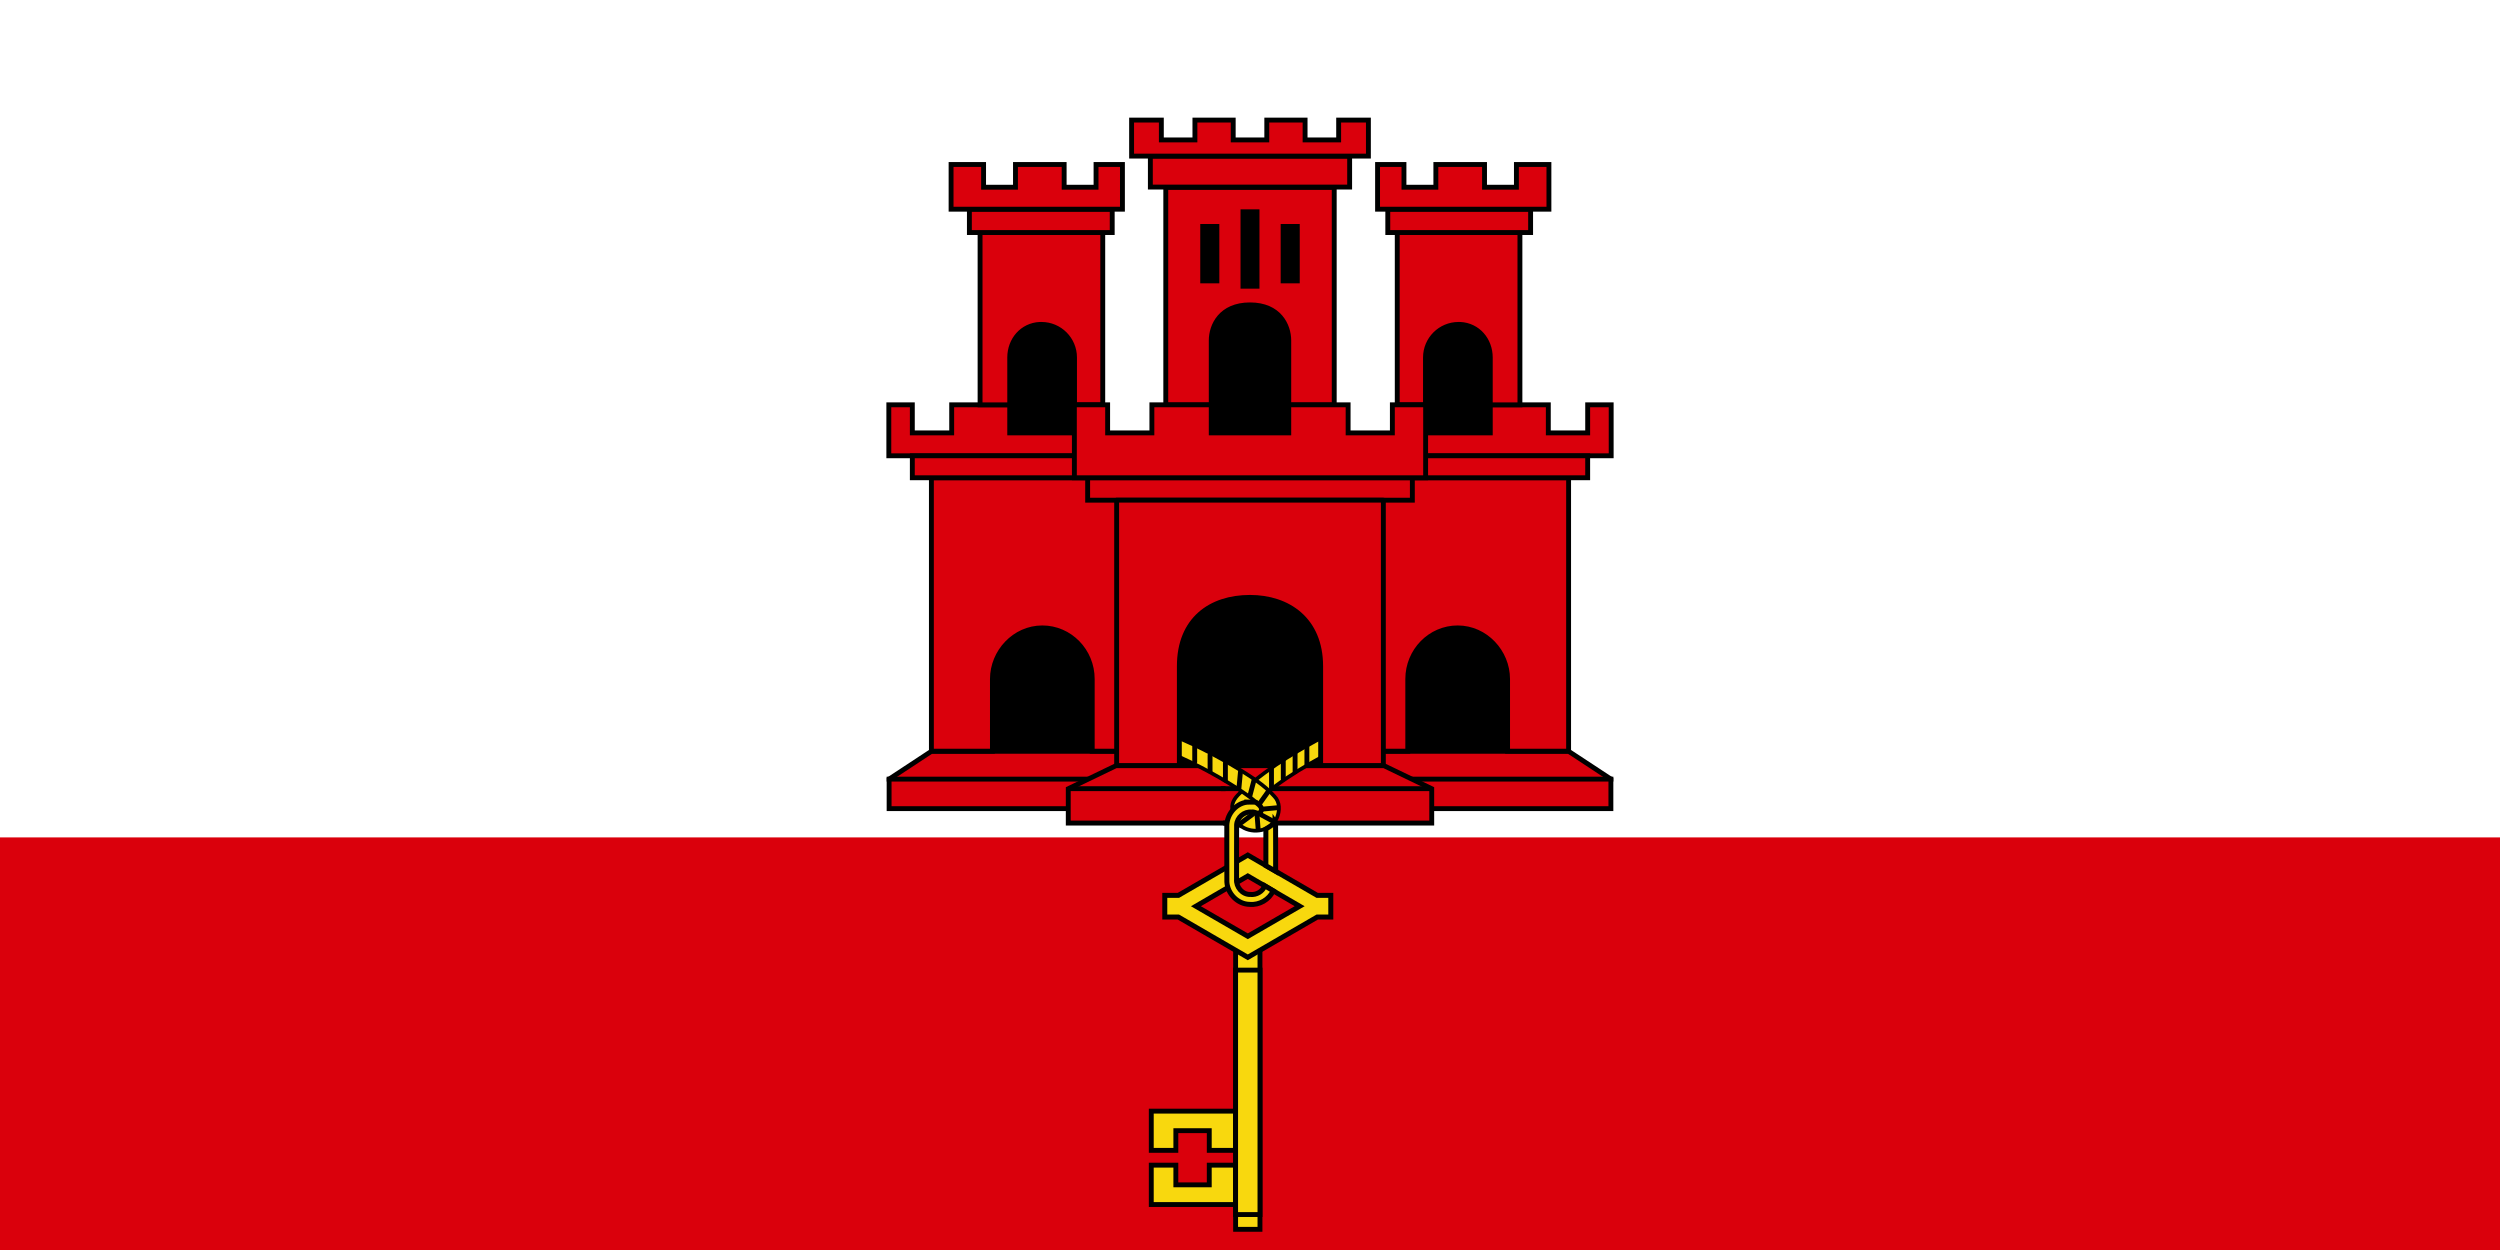
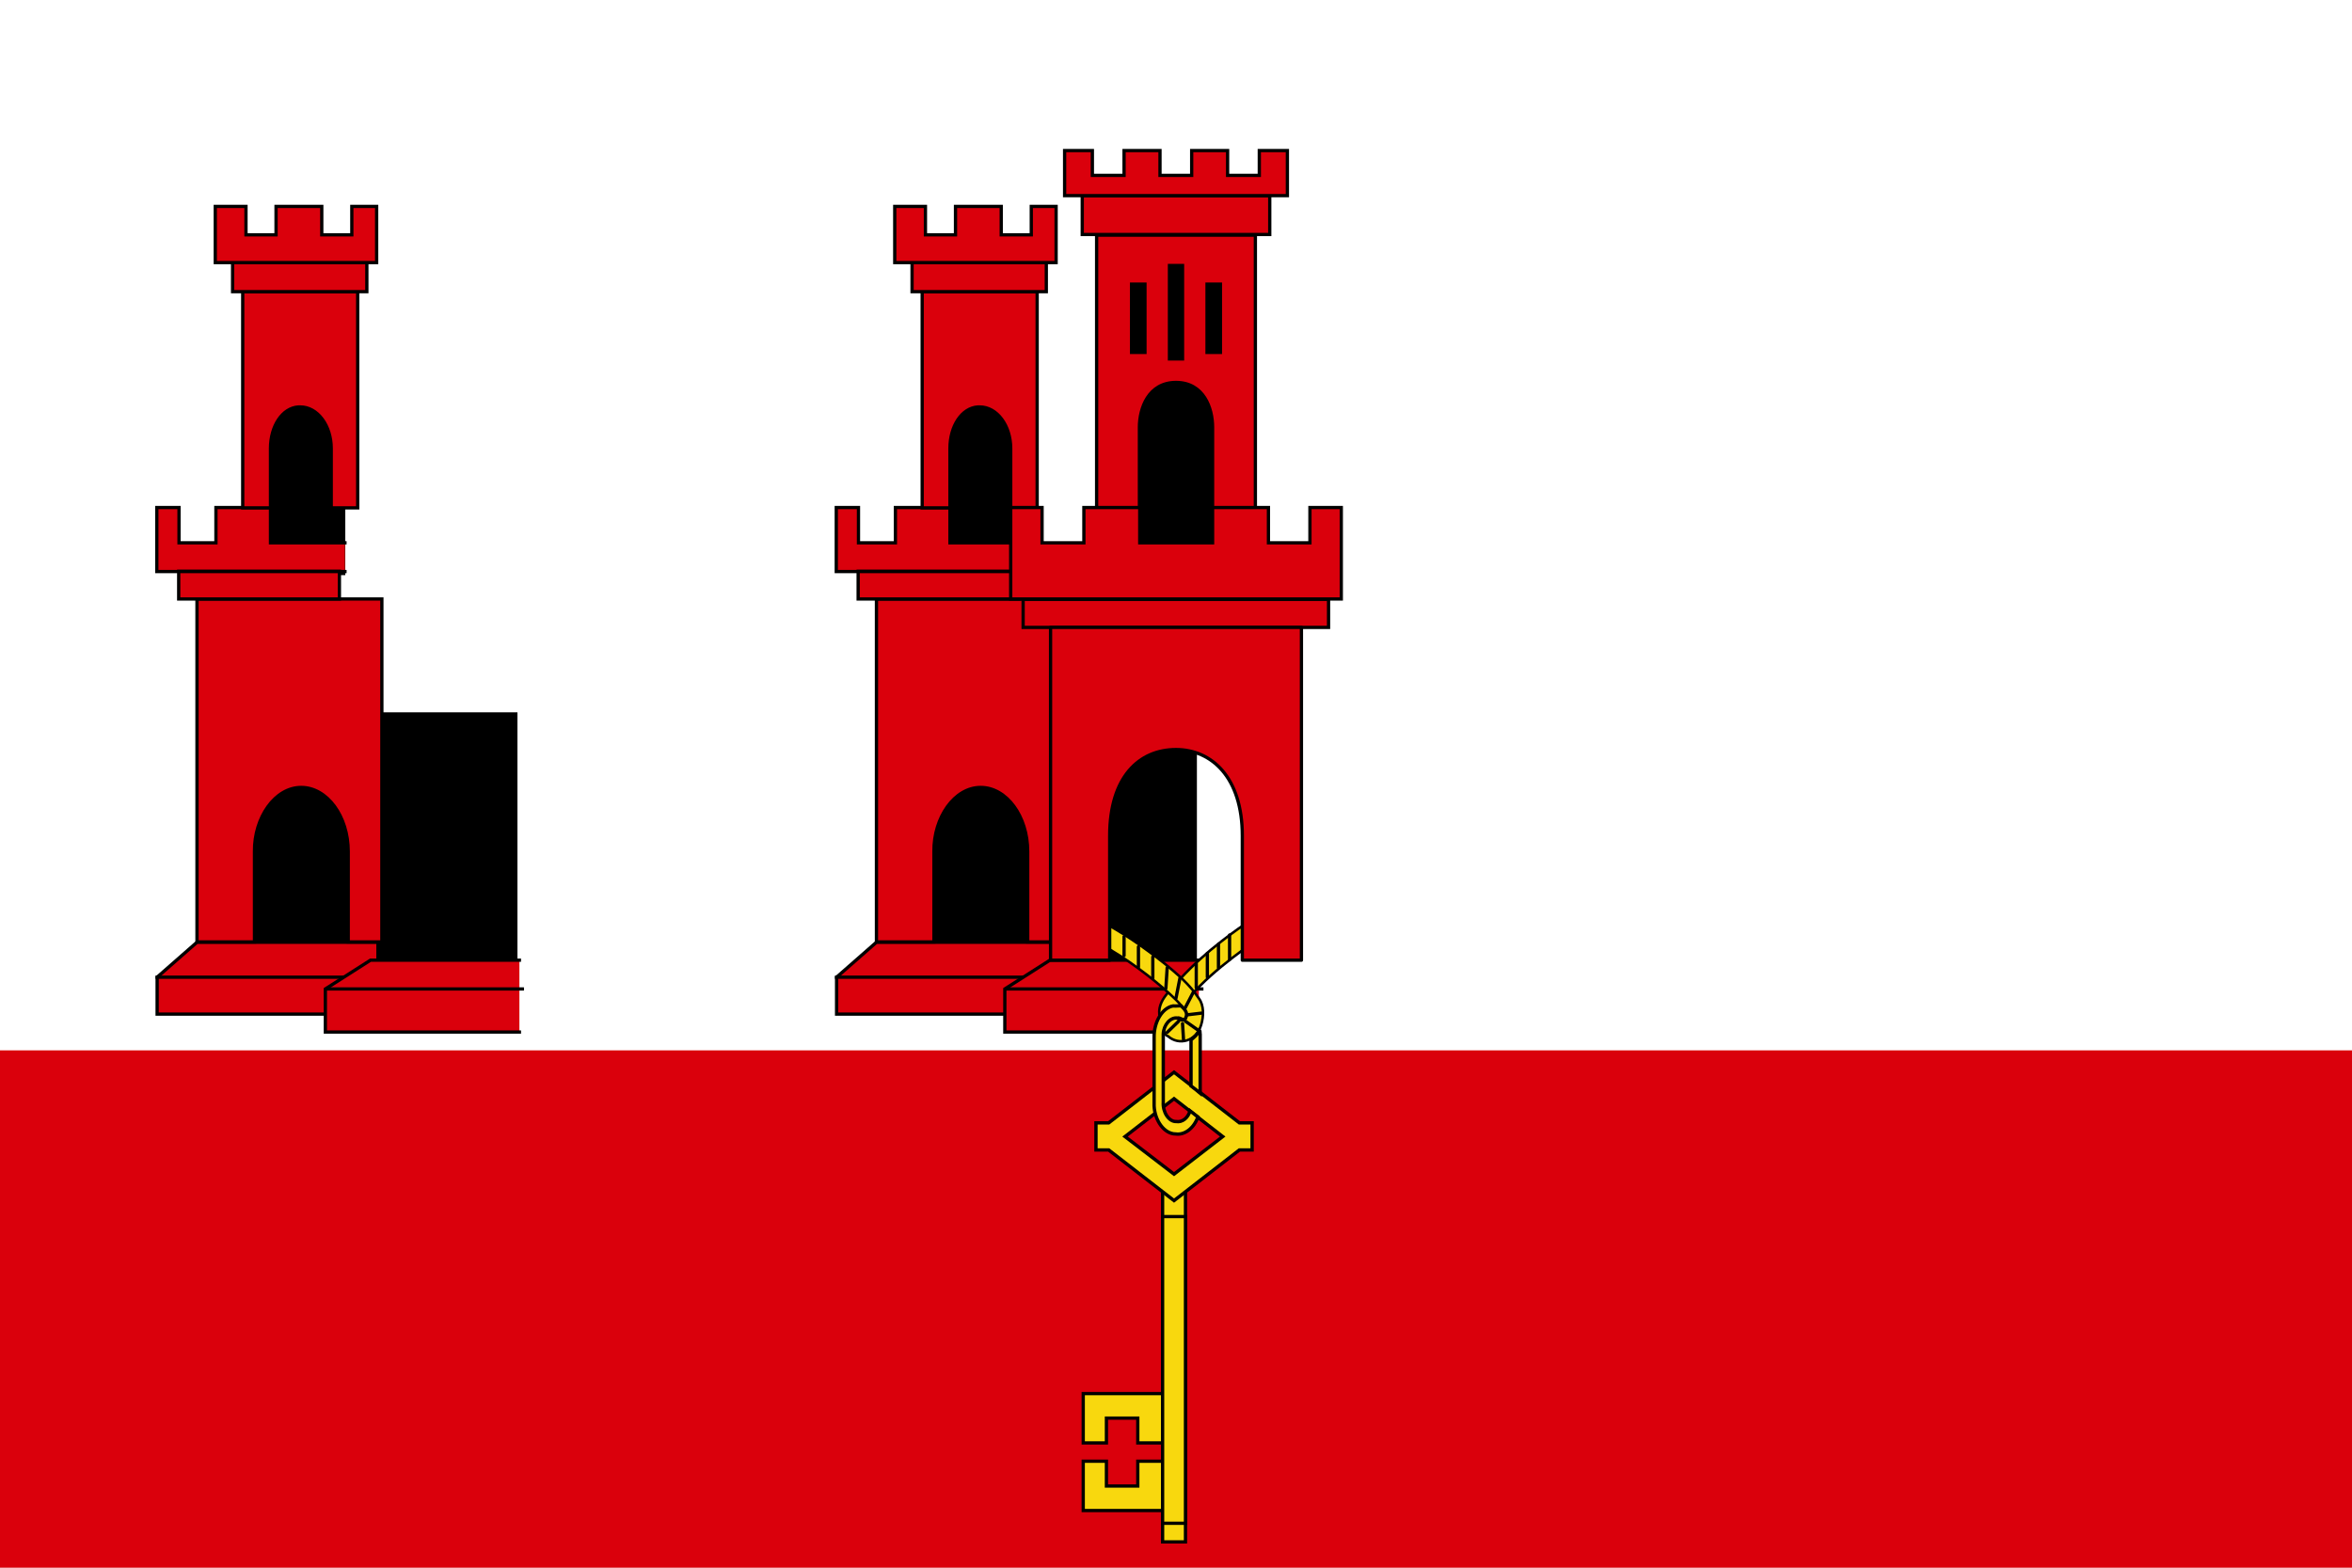
- <svg xmlns="http://www.w3.org/2000/svg" xmlns:xlink="http://www.w3.org/1999/xlink" viewBox="0 0 512 256">
-   <rect fill="#da000c" width="512" height="256" />
-   <rect fill="#fff" width="512" height="171.5" />
-   <g stroke="#000">
-     <g id="castle_half" fill="#da000c" stroke-linecap="square">
-       <rect fill="#000" stroke="none" width="64" height="43.993" x="196.571" y="116.303" />
-       <path d="M229.819,153.865H190.75L182.09,159.564V165.604H229.819" />
-       <path d="M213.469,128.594C219.094,128.594 223.688,133.283 223.688,139.062V153.844H231.031V97.844H190.75V153.844H203.25V139.062C203.25,133.509 207.765,128.594 213.469,128.594z" />
-       <rect fill="#000" stroke="none" width="18.523" height="33.959" x="204.528" y="59.962" />
-       <path d="M223,88.656H206.791V82.906H194.906V88.656H186.844V82.906H182.031V93.344H223M186.844,93.306H221.814V97.844H186.844z" />
-       <path d="M200.719,47.625V82.906H206.791V73.219C206.791,69.589 209.353,66.619 212.938,66.438C213.053,66.432 213.164,66.438 213.281,66.438C217.028,66.437 220.062,69.472 220.062,73.219V82.906H225.844V47.625z" />
-       <path d="M198.531,42.844V47.625H227.781V42.844z" />
-       <path d="M194.781,33.688V42.844H229.875V33.688H224.469V38.344H217.938V33.688H207.969V38.344H201.438V33.688z" />
-       <path d="M182.09,159.564H230" />
-       <path d="M261,156.812H228.562L218.781,161.531V168.562H261" />
-       <path stroke-linecap="butt" d="M218.771,161.519H262" />
-     </g>
-     <use xlink:href="#castle_half" transform="matrix(-1,0,0,1,512,0)" />
-     <g fill="#f8d80e">
-       <g stroke-linecap="round">
-         <path stroke-width="0.768" d="m273.297,150.031c-2.654,0.883-5.053,2.369-7.469,3.753-3.1,1.832-6.107,3.827-8.905,6.099-0.985,0.649-1.929,1.361-2.689,2.273-1.026,0.878-2.065,2.055-1.869,3.513,0.052,0.643,0.874-0.755,1.414-0.823,0.942-0.541,2.084-0.715,3.142-0.471,1.271-1.339,2.91-2.236,4.325-3.406,3.005-2.242,6.237-4.168,9.525-5.961,1.148-0.588,2.301-1.186,3.525-1.602-0.333-1.125-0.667-2.25-1-3.375z" />
-         <path d="M260.4,157.391V161.303" />
-         <path d="M262.817,155.685V159.568" />
-         <path d="M265.233,154.18V158.038" />
-         <path d="M267.65,152.694V156.675" />
-         <path stroke-width="0.768" d="m238.891,150.156c-0.396,1.104-0.792,2.208-1.188,3.312,5.537,2.1,10.809,4.879,15.798,8.06,1.691,1.151,3.467,2.266,4.796,3.846,0.293,0.811-0.514,1.489-1.314,1.244-0.732-0.249-1.454-0.532-2.226-0.004-1.106,0.503-2.106,2.142-0.426,2.691,2.315,1.555,6.082,0.879,7.195-1.845,0.581-1.401,0.619-3.195-0.508-4.345-2.063-2.364-4.797-4.008-7.421-5.672-4.689-2.82-9.573-5.374-14.706-7.288z" />
-         <path d="M254.05,158.035 253.737,161.375" />
-         <path d="M256.832,159.739 255.97,163.009" />
-         <path d="M259.804,162.012 257.996,164.549" />
-         <path d="M260.715,168.181 258.105,166.78" />
-         <path d="M261.528,165.429 258.533,165.709" />
-         <path d="M257.665,169.765 257.46,167.132" />
-         <path d="M256.568,166.756 254.095,168.578" />
-         <path d="M244.677,152.937V156.052" />
-         <path d="M250.963,156.244V159.778" />
-         <path d="M247.82,154.593V157.912" />
+ <svg xmlns="http://www.w3.org/2000/svg" version="1.1" id="Layer_1" x="0px" y="0px" viewBox="0 0 720 480" style="enable-background:new 0 0 720 480;" xml:space="preserve">
+   <g>
+     <rect style="fill:#DA000C;" width="720" height="480" />
+     <rect style="fill:#FFFFFF;" width="720" height="321.6" />
+     <g>
+       <g id="castle_half">
+         <rect x="276.4" y="218.1" width="90" height="82.5" />
+         <path style="fill:#DA000C;stroke:#000000;stroke-linecap:square;" d="M323.2,288.5h-54.9l-12.2,10.7v11.3h67.1" />
+         <path style="fill:#DA000C;stroke:#000000;stroke-linecap:square;" d="M300.2,241.1c7.9,0,14.4,8.8,14.4,19.6v27.7h10.3v-105     h-56.6v105h17.6v-27.7C285.8,250.3,292.2,241.1,300.2,241.1z" />
+         <rect x="287.6" y="112.4" width="26" height="63.7" />
+         <path style="fill:#DA000C;stroke:#000000;stroke-linecap:square;" d="M313.6,166.2h-22.8v-10.8h-16.7v10.8h-11.3v-10.8H256V175     h57.6 M262.7,174.9h49.2v8.5h-49.2V174.9z" />
+         <path style="fill:#DA000C;stroke:#000000;stroke-linecap:square;" d="M282.3,89.3v66.2h8.5v-18.2c0-6.8,3.6-12.4,8.6-12.7     c0.2,0,0.3,0,0.5,0c5.3,0,9.5,5.7,9.5,12.7v18.2h8.1V89.3H282.3z" />
+         <path style="fill:#DA000C;stroke:#000000;stroke-linecap:square;" d="M279.2,80.3v9h41.1v-9H279.2z" />
+         <path style="fill:#DA000C;stroke:#000000;stroke-linecap:square;" d="M273.9,63.2v17.2h49.4V63.2h-7.6v8.7h-9.2v-8.7h-14v8.7     h-9.2v-8.7H273.9z" />
+         <path style="fill:#DA000C;stroke:#000000;stroke-linecap:square;" d="M256.1,299.2h67.4" />
+         <path style="fill:#DA000C;stroke:#000000;stroke-linecap:square;" d="M367,294h-45.6l-13.8,8.8v13.2H367" />
+         <path style="fill:#DA000C;stroke:#000000;" d="M307.6,302.8h60.8" />
      </g>
-       <path d="M235.781,227.562V235.594H240.812V231.562H247.656V235.594H253.062V227.562zM235.781,238.625V246.688H253.062V238.625H247.656V242.656H240.812V238.625z" />
-       <rect width="4.99" height="58.115" x="253.052" y="193.651" />
-       <rect width="4.99" height="50.06" x="253.052" y="198.679" />
-       <path stroke-width="1.024" d="M255.547,179.406 266.172,185.594 255.547,191.75 244.922,185.594zM241.328,183.375H238.547V187.812H241.328L255.547,196.062 269.766,187.812H272.547V183.375H269.766L255.547,175.125z" />
-       <path stroke-width="1.024" d="m255.344,164.281c-2.419,0.339-4.226,2.73-4.094,5.134,0.009,3.738-0.018,7.476,0.014,11.213,0.128,2.408,2.232,4.566,4.674,4.588,1.985,0.188,3.979-0.972,4.812-2.78-0.573-0.344-1.146-0.688-1.719-1.031-0.444,1.184-1.723,1.918-2.969,1.781-1.635,0.046-2.959-1.544-2.812-3.134,0.01-3.713-0.019-7.428,0.015-11.141,0.09-1.515,1.535-2.755,3.048-2.6,0.626-0.18,1.487,0.677,1.875-0.062,0.584-0.829-0.414-1.477-0.969-1.937-0.613-0.084-1.254-0.008-1.875-0.032zm5.781,3.906c-0.396,0.746-1.216,1.189-1.875,1.58v7.513c0.667,0.385,1.333,0.771,2,1.156-0.008-3.204,0.015-6.408-0.012-9.612-0.032-0.197-0.008-0.498-0.113-0.638z" />
-     </g>
-     <g fill="#da000c">
-       <rect fill="#000" stroke="none" width="29.329" height="53.255" x="240.803" y="38.351" />
-       <path d="M238.75,38.375V82.938H248.062V69.719C248.062,66.67 250.015,62.438 256,62.438C261.985,62.438 263.938,66.67 263.938,69.719V82.938H273.25V38.375zM254.562,43.375H257.438V58.625H254.562zM246.312,46.375H249.219V57.531H246.312zM262.781,46.375H265.688V57.531H262.781z" />
-       <path d="M235.594,31.969V38.312H276.406V31.969z" />
-       <path d="M231.75,24.594V31.969H280.25V24.594H274.156V28.656H267.281V24.594H259.438V28.656H252.562V24.594H244.719V28.656H237.844V24.594z" />
-       <path d="M222.75,97.844V102.438H289.25V97.844z" />
-       <path d="M220.031,82.906V97.844H291.969V82.906H285.156V88.656H276.094V82.906H263.938V88.656H248.062V82.906H235.906V88.656H226.844V82.906z" />
-       <path stroke-linejoin="round" d="M228.688,102.438V156.781H241.531V136.438C241.531,126.855 247.928,122.344 256,122.344C263.759,122.344 270.469,126.855 270.469,136.438V156.781H283.312V102.438z" />
+       <g transform="matrix(-1,0,0,1,512,0)">
+         <g id="castle_half_1_">
+           <rect x="353.6" y="218.1" width="90" height="82.5" />
+           <path style="fill:#DA000C;stroke:#000000;stroke-linecap:square;" d="M396.8,288.5h54.9l12.2,10.7v11.3h-67.1" />
+           <path style="fill:#DA000C;stroke:#000000;stroke-linecap:square;" d="M419.8,241.1c-7.9,0-14.4,8.8-14.4,19.6v27.7h-10.3v-105      h56.6v105h-17.6v-27.7C434.2,250.3,427.8,241.1,419.8,241.1z" />
+           <rect x="406.3" y="112.4" width="26" height="63.7" />
+           <path style="fill:#DA000C;stroke:#000000;stroke-linecap:square;" d="M406.4,166.2h22.8v-10.8h16.7v10.8h11.3v-10.8h6.8V175      h-57.6 M457.3,174.9h-49.2v8.5h49.2V174.9z" />
+           <path style="fill:#DA000C;stroke:#000000;stroke-linecap:square;" d="M437.7,89.3v66.2h-8.5v-18.2c0-6.8-3.6-12.4-8.6-12.7      c-0.2,0-0.3,0-0.5,0c-5.3,0-9.5,5.7-9.5,12.7v18.2h-8.1V89.3H437.7z" />
+           <path style="fill:#DA000C;stroke:#000000;stroke-linecap:square;" d="M440.8,80.3v9h-41.1v-9H440.8z" />
+           <path style="fill:#DA000C;stroke:#000000;stroke-linecap:square;" d="M446.1,63.2v17.2h-49.4V63.2h7.6v8.7h9.2v-8.7h14v8.7h9.2      v-8.7H446.1z" />
+           <path style="fill:#DA000C;stroke:#000000;stroke-linecap:square;" d="M463.9,299.2h-67.4" />
+           <path style="fill:#DA000C;stroke:#000000;stroke-linecap:square;" d="M353,294h45.6l13.8,8.8v13.2H353" />
+           <path style="fill:#DA000C;stroke:#000000;" d="M412.4,302.8h-60.8" />
+         </g>
+       </g>
+       <g>
+         <g>
+           <path style="fill:#F8D80E;stroke:#000000;stroke-width:0.768;stroke-linecap:round;" d="M384.3,281.3c-3.7,1.7-7.1,4.4-10.5,7      c-4.4,3.4-8.6,7.2-12.5,11.4c-1.4,1.2-2.7,2.6-3.8,4.3c-1.4,1.6-2.9,3.9-2.6,6.6c0.1,1.2,1.2-1.4,2-1.5c1.3-1,2.9-1.3,4.4-0.9      c1.8-2.5,4.1-4.2,6.1-6.4c4.2-4.2,8.8-7.8,13.4-11.2c1.6-1.1,3.2-2.2,5-3C385.3,285.5,384.8,283.4,384.3,281.3L384.3,281.3z" />
+           <path style="fill:#F8D80E;stroke:#000000;stroke-linecap:round;" d="M366.2,295.1v7.3" />
+           <path style="fill:#F8D80E;stroke:#000000;stroke-linecap:round;" d="M369.6,291.9v7.3" />
+           <path style="fill:#F8D80E;stroke:#000000;stroke-linecap:round;" d="M373,289.1v7.2" />
+           <path style="fill:#F8D80E;stroke:#000000;stroke-linecap:round;" d="M376.4,286.3v7.5" />
+           <path style="fill:#F8D80E;stroke:#000000;stroke-width:0.768;stroke-linecap:round;" d="M335.9,281.5c-0.6,2.1-1.1,4.1-1.7,6.2      c7.8,3.9,15.2,9.1,22.2,15.1c2.4,2.2,4.9,4.2,6.7,7.2c0.4,1.5-0.7,2.8-1.8,2.3c-1-0.5-2-1-3.1,0c-1.6,0.9-3,4-0.6,5      c3.3,2.9,8.6,1.6,10.1-3.5c0.8-2.6,0.9-6-0.7-8.1c-2.9-4.4-6.7-7.5-10.4-10.6C350,289.9,343.2,285.1,335.9,281.5L335.9,281.5z" />
+           <path style="fill:#F8D80E;stroke:#000000;stroke-linecap:round;" d="M357.3,296.3l-0.4,6.3" />
+           <path style="fill:#F8D80E;stroke:#000000;stroke-linecap:round;" d="M361.2,299.5l-1.2,6.1" />
+           <path style="fill:#F8D80E;stroke:#000000;stroke-linecap:round;" d="M365.3,303.8l-2.5,4.8" />
+           <path style="fill:#F8D80E;stroke:#000000;stroke-linecap:round;" d="M366.6,315.3l-3.7-2.6" />
+           <path style="fill:#F8D80E;stroke:#000000;stroke-linecap:round;" d="M367.8,310.2l-4.2,0.5" />
+           <path style="fill:#F8D80E;stroke:#000000;stroke-linecap:round;" d="M362.3,318.3l-0.3-4.9" />
+           <path style="fill:#F8D80E;stroke:#000000;stroke-linecap:round;" d="M360.8,312.7l-3.5,3.4" />
+           <path style="fill:#F8D80E;stroke:#000000;stroke-linecap:round;" d="M344.1,286.8v5.8" />
+           <path style="fill:#F8D80E;stroke:#000000;stroke-linecap:round;" d="M352.9,293v6.6" />
+           <path style="fill:#F8D80E;stroke:#000000;stroke-linecap:round;" d="M348.5,289.9v6.2" />
+         </g>
+         <path style="fill:#F8D80E;stroke:#000000;" d="M331.6,426.7v15.1h7.1v-7.6h9.6v7.6h7.6v-15.1H331.6z M331.6,447.4v15.1h24.3     v-15.1h-7.6v7.6h-9.6v-7.6H331.6z" />
+         <rect x="355.9" y="363.1" style="fill:#F8D80E;stroke:#000000;" width="7" height="109" />
+         <rect x="355.9" y="372.5" style="fill:#F8D80E;stroke:#000000;" width="7" height="93.9" />
+         <path style="fill:#F8D80E;stroke:#000000;stroke-width:1.024;" d="M359.4,336.4l14.9,11.6l-14.9,11.5L344.4,348L359.4,336.4z      M339.4,343.8h-3.9v8.3h3.9l20,15.5l20-15.5h3.9v-8.3h-3.9l-20-15.5L339.4,343.8z" />
+         <path style="fill:#F8D80E;stroke:#000000;stroke-width:1.024;" d="M359.1,308c-3.4,0.6-5.9,5.1-5.8,9.6c0,7,0,14,0,21     c0.2,4.5,3.1,8.6,6.6,8.6c2.8,0.4,5.6-1.8,6.8-5.2c-0.8-0.6-1.6-1.3-2.4-1.9c-0.6,2.2-2.4,3.6-4.2,3.3c-2.3,0.1-4.2-2.9-4-5.9     c0-7,0-13.9,0-20.9c0.1-2.8,2.2-5.2,4.3-4.9c0.9-0.3,2.1,1.3,2.6-0.1c0.8-1.6-0.6-2.8-1.4-3.6C360.9,307.9,360,308.1,359.1,308     L359.1,308z M367.2,315.4c-0.6,1.4-1.7,2.2-2.6,3v14.1c0.9,0.7,1.9,1.4,2.8,2.2c0-6,0-12,0-18     C367.3,316.2,367.4,315.6,367.2,315.4L367.2,315.4z" />
+       </g>
+       <g>
+         <rect x="338.6" y="71.9" width="41.2" height="99.9" />
+         <path style="fill:#DA000C;stroke:#000000;" d="M335.7,72v83.6h13.1v-24.8c0-5.7,2.7-13.7,11.2-13.7s11.2,7.9,11.2,13.7v24.8h13.1     V72H335.7z M358,81.3h4v28.6h-4V81.3z M346.4,87h4.1v20.9h-4.1V87z M369.5,87h4.1v20.9h-4.1V87z" />
+         <path style="fill:#DA000C;stroke:#000000;" d="M331.3,59.9v11.9h57.4V59.9H331.3z" />
+         <path style="fill:#DA000C;stroke:#000000;" d="M325.9,46.1v13.8h68.2V46.1h-8.6v7.6h-9.7v-7.6h-11v7.6h-9.7v-7.6h-11v7.6h-9.7     v-7.6H325.9z" />
+         <path style="fill:#DA000C;stroke:#000000;" d="M313.2,183.5v8.6h93.5v-8.6H313.2z" />
+         <path style="fill:#DA000C;stroke:#000000;" d="M309.4,155.4v28h101.2v-28H401v10.8h-12.7v-10.8h-17.1v10.8h-22.3v-10.8h-17.1     v10.8H319v-10.8H309.4z" />
+         <path style="fill:#DA000C;stroke:#000000;stroke-linejoin:round;" d="M321.6,192.1V294h18.1v-38.1c0-18,9-26.4,20.3-26.4     c10.9,0,20.3,8.5,20.3,26.4V294h18.1V192.1H321.6z" />
+       </g>
    </g>
  </g>
</svg>
